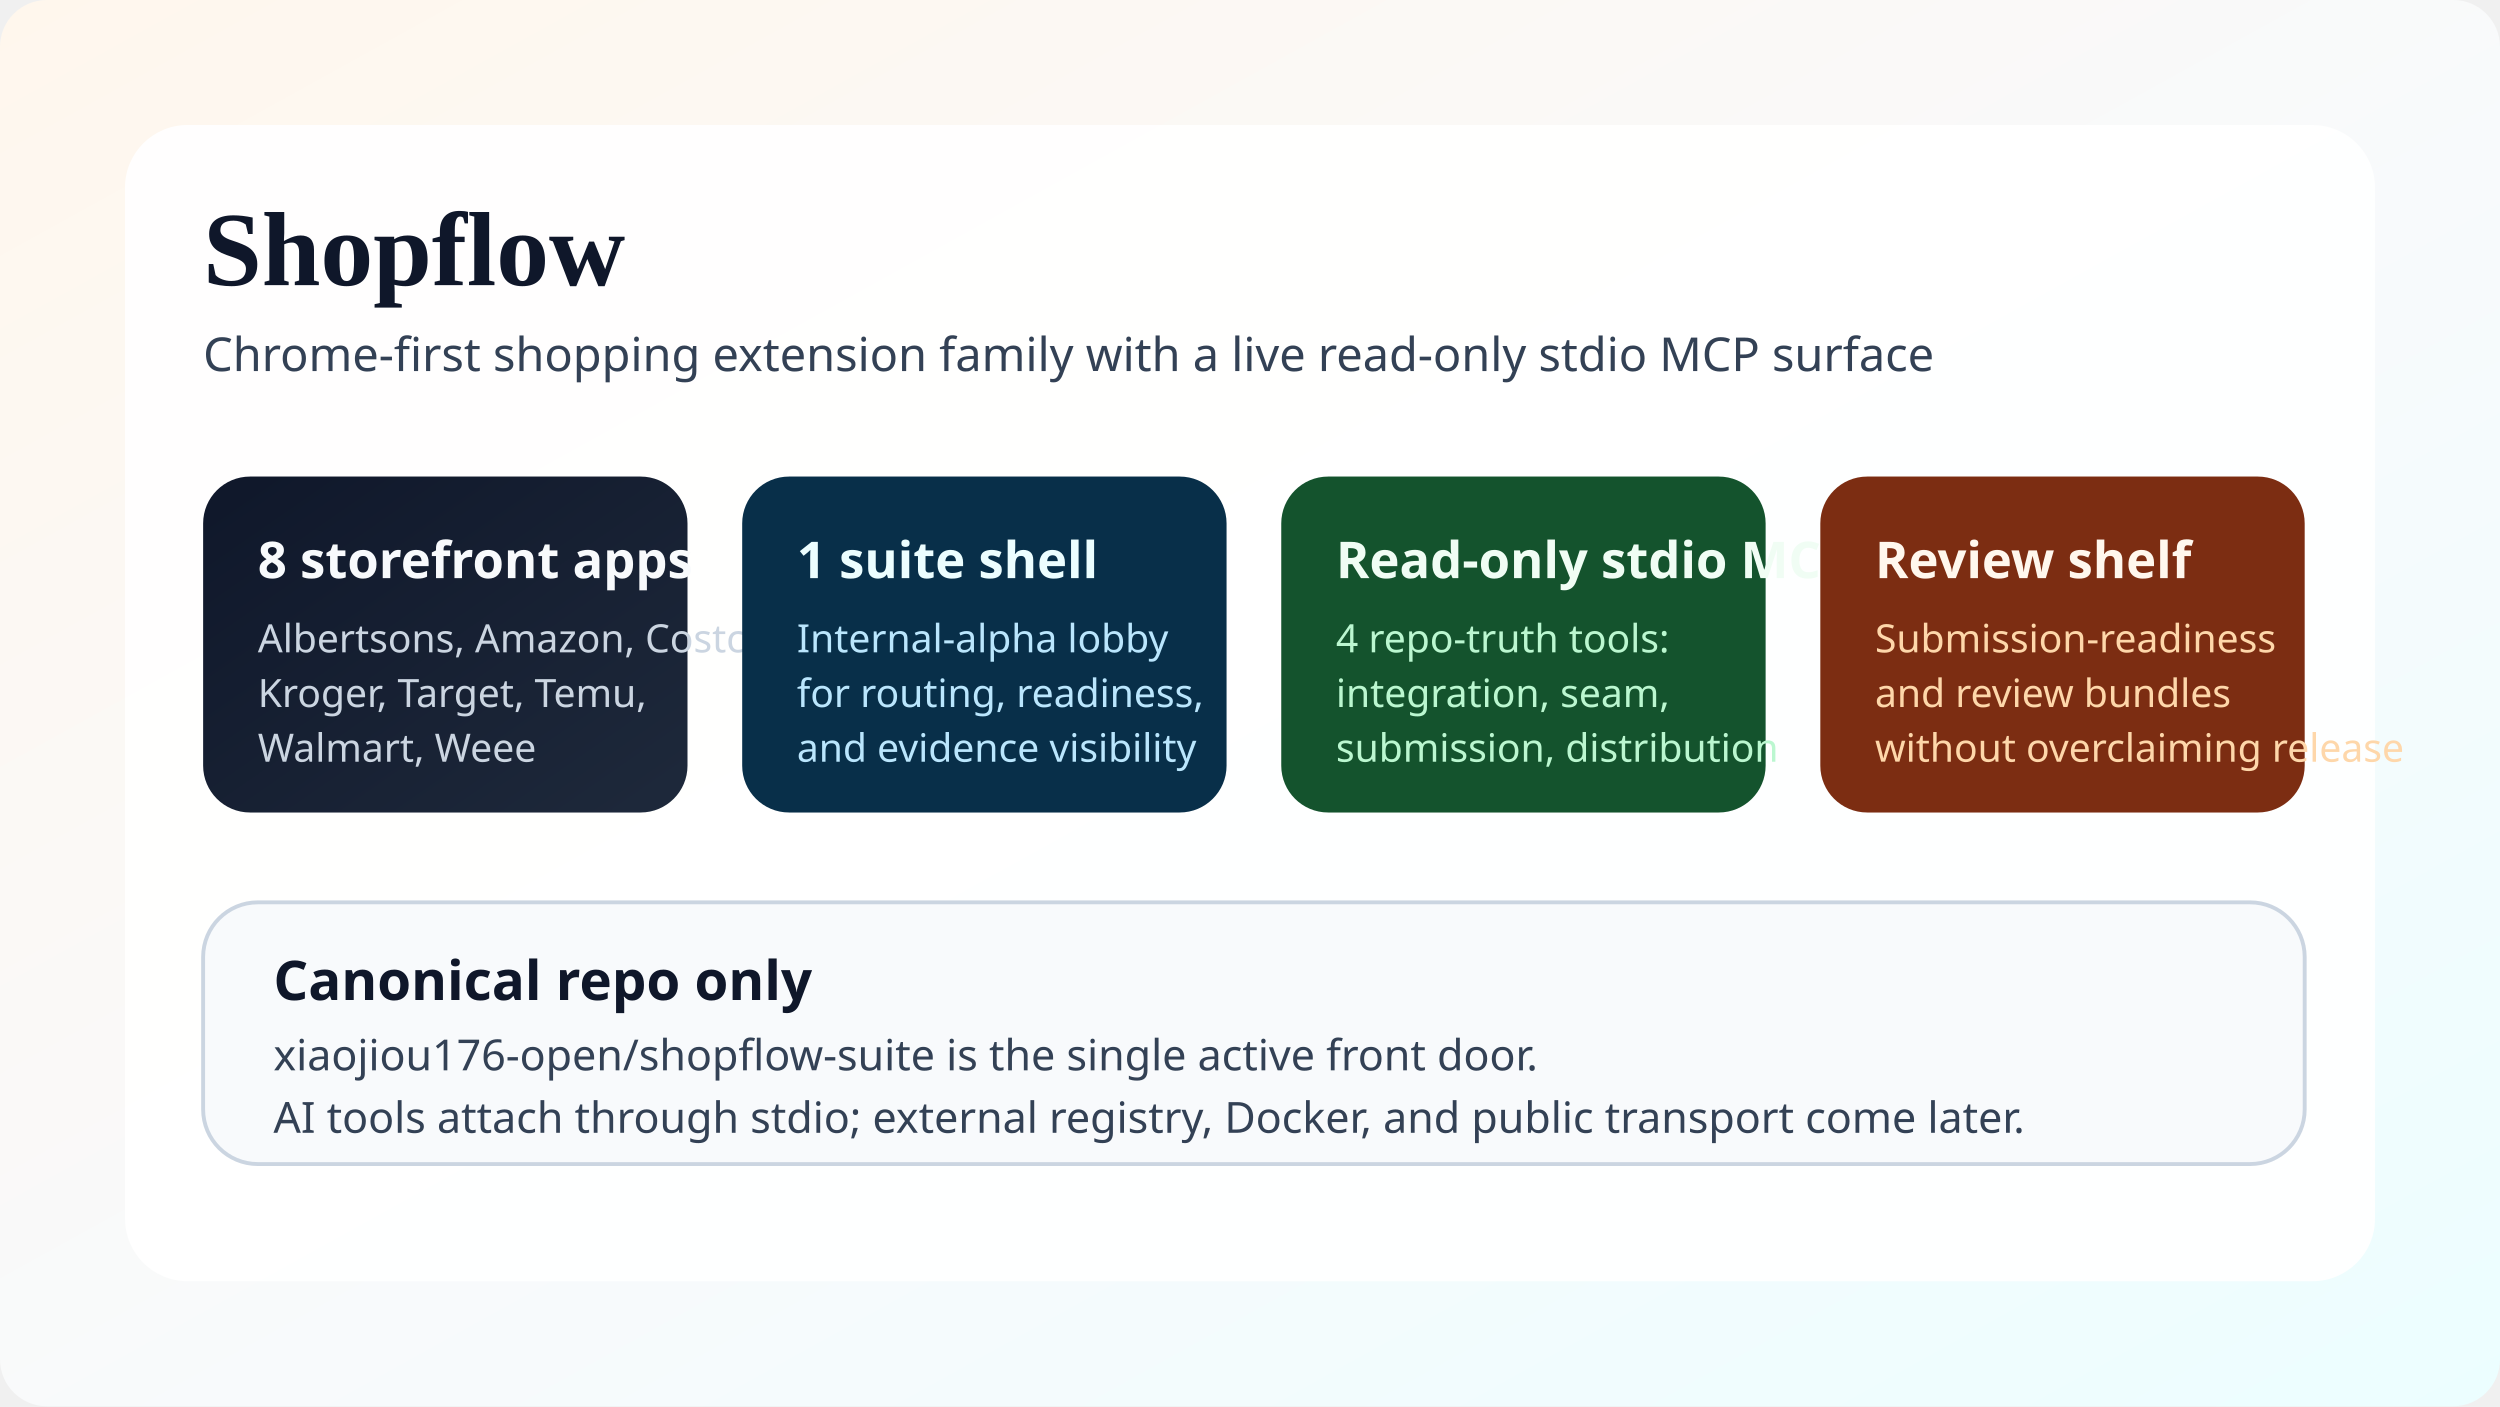
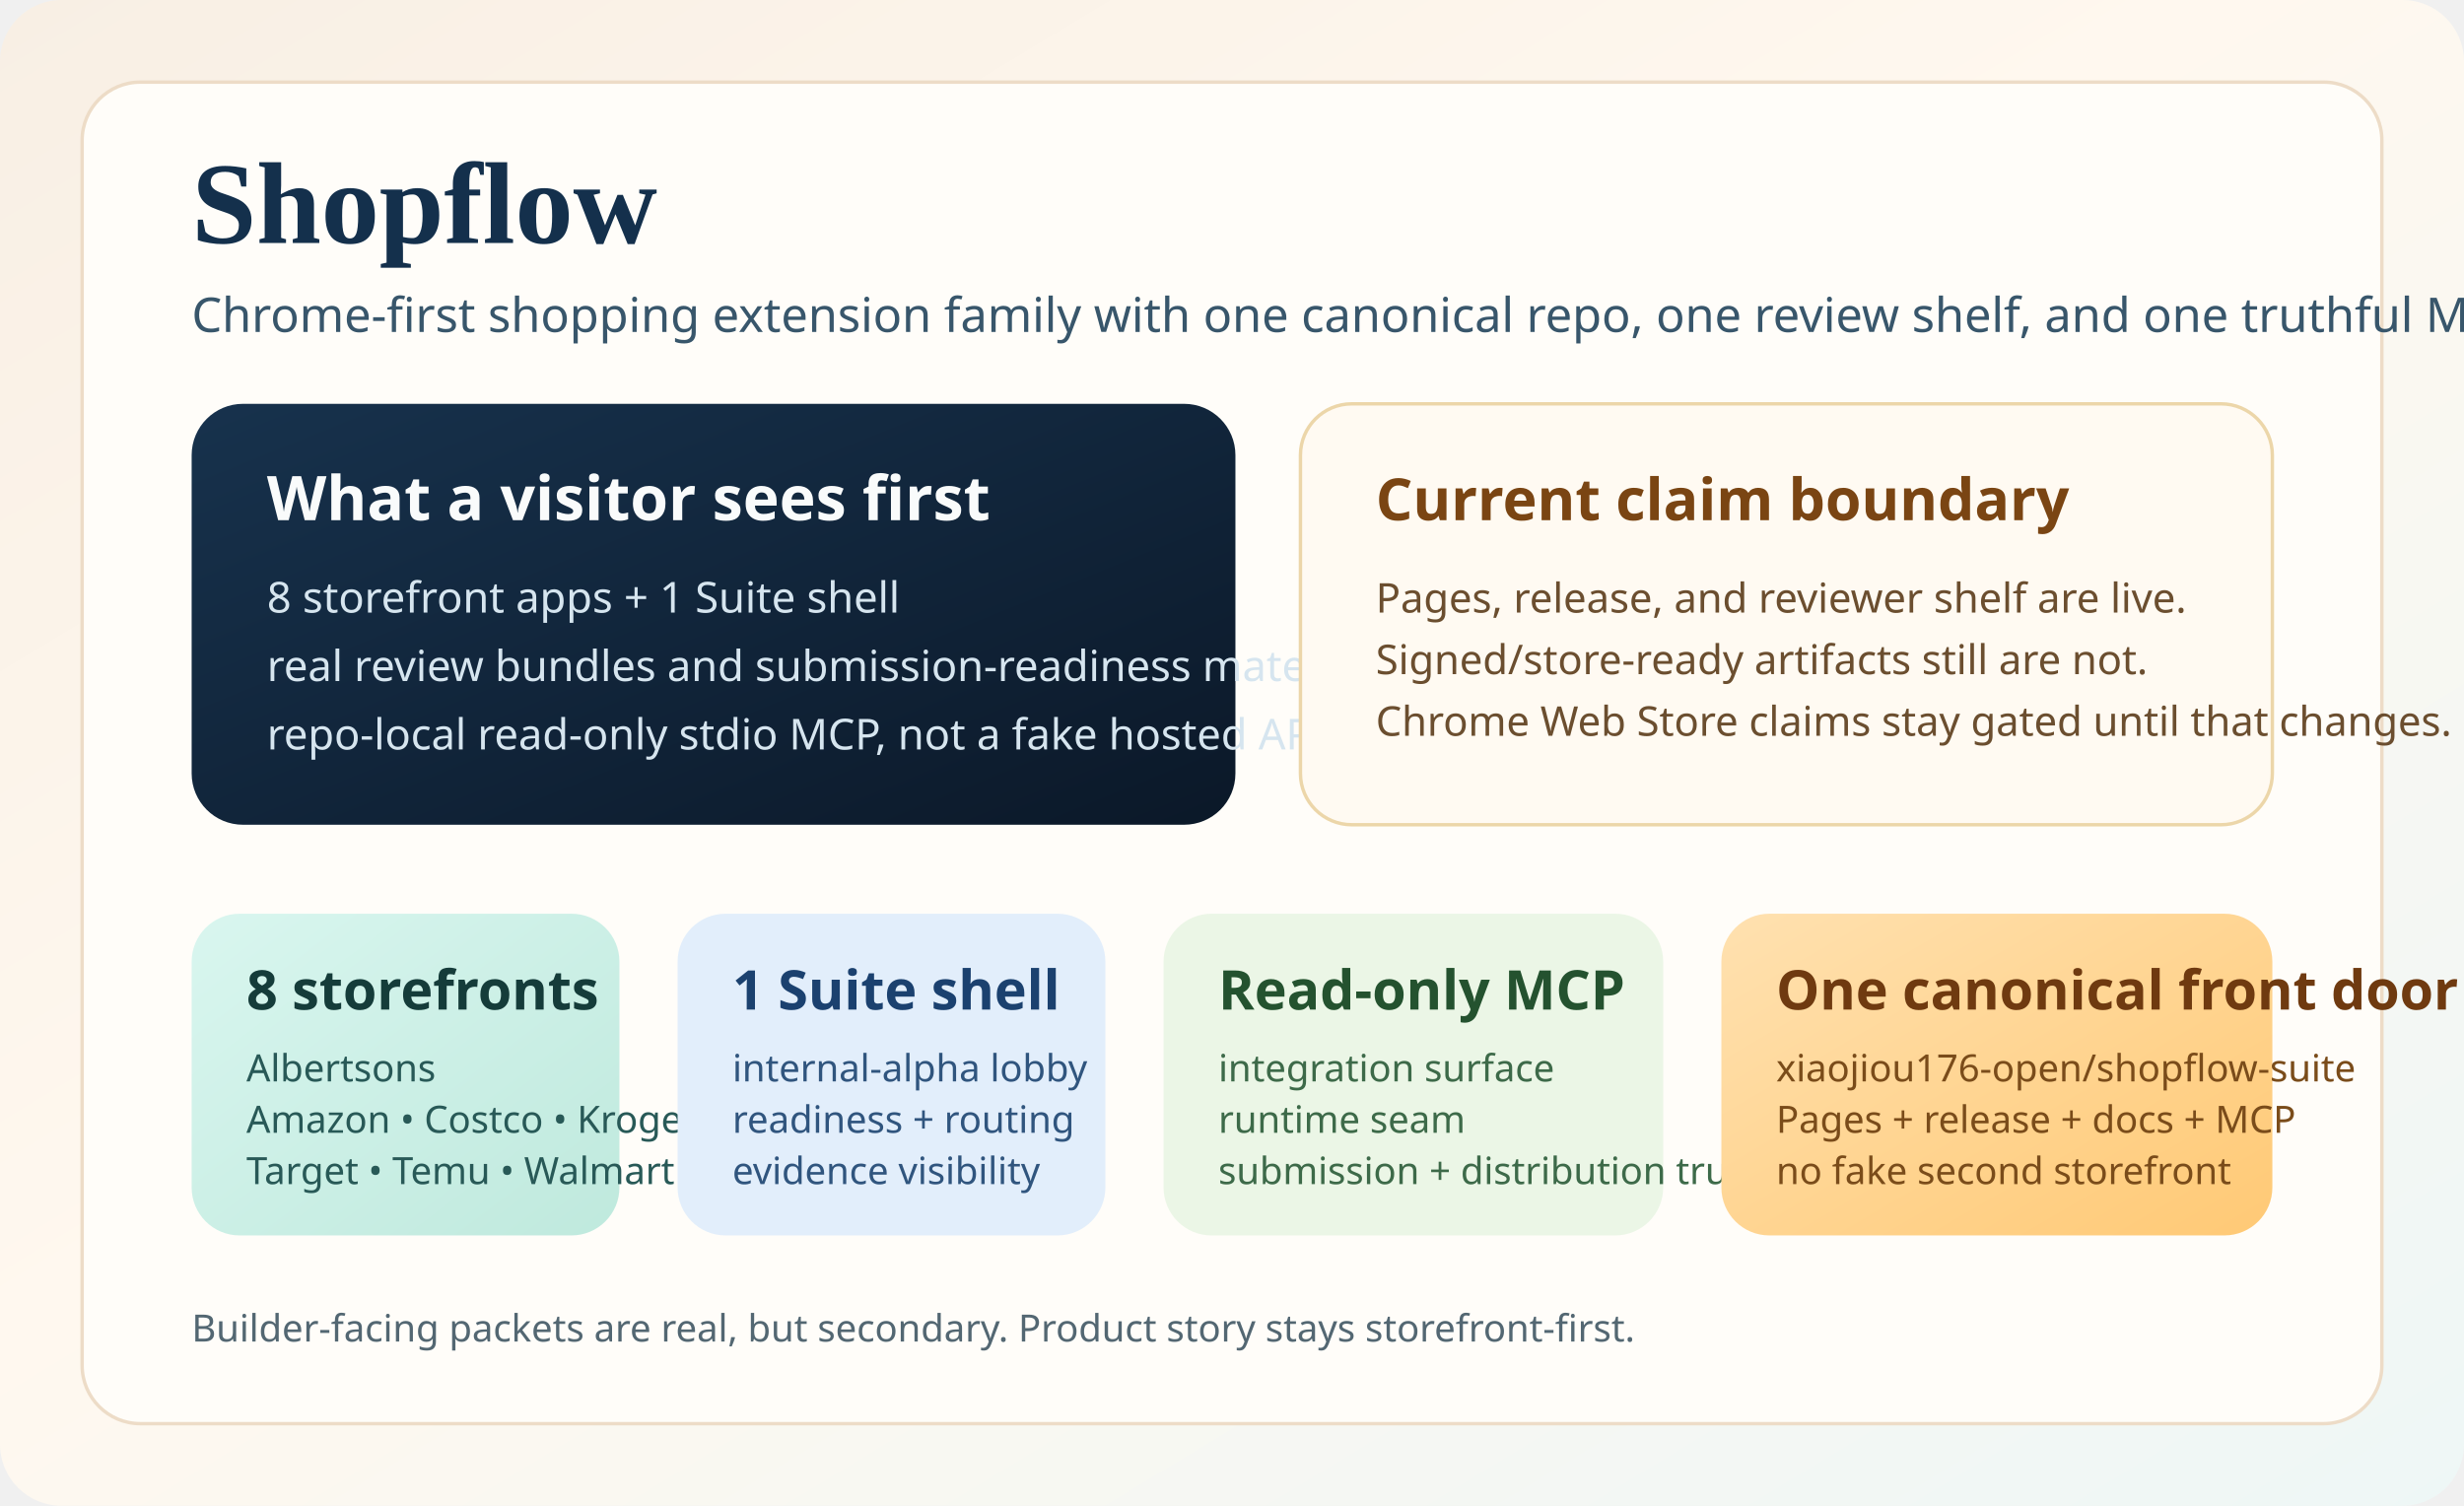
- <svg xmlns="http://www.w3.org/2000/svg" width="1280" height="720" viewBox="0 0 1280 720" role="img" aria-labelledby="title desc">
+ <svg xmlns="http://www.w3.org/2000/svg" width="1440" height="880" viewBox="0 0 1440 880" role="img" aria-labelledby="title desc">
  <defs>
    <linearGradient id="bg" x1="0%" y1="0%" x2="100%" y2="100%">
-       <stop offset="0%" stop-color="#fff7ed" />
-       <stop offset="55%" stop-color="#f8fafc" />
-       <stop offset="100%" stop-color="#ecfeff" />
+       <stop offset="0%" stop-color="#f8efe4" />
+       <stop offset="45%" stop-color="#fff8ef" />
+       <stop offset="100%" stop-color="#eef7f6" />
    </linearGradient>
-     <linearGradient id="panel" x1="0%" y1="0%" x2="100%" y2="100%">
-       <stop offset="0%" stop-color="#0f172a" />
-       <stop offset="100%" stop-color="#1e293b" />
+     <linearGradient id="navyCard" x1="0%" y1="0%" x2="100%" y2="100%">
+       <stop offset="0%" stop-color="#17324d" />
+       <stop offset="100%" stop-color="#0b1828" />
+     </linearGradient>
+     <linearGradient id="mintCard" x1="0%" y1="0%" x2="100%" y2="100%">
+       <stop offset="0%" stop-color="#d9f6ef" />
+       <stop offset="100%" stop-color="#bfe9dd" />
+     </linearGradient>
+     <linearGradient id="amberCard" x1="0%" y1="0%" x2="100%" y2="100%">
+       <stop offset="0%" stop-color="#ffe1b0" />
+       <stop offset="100%" stop-color="#ffc975" />
    </linearGradient>
  </defs>
-   <rect width="1280" height="720" fill="url(#bg)" rx="24" />
-   <rect x="64" y="64" width="1152" height="592" rx="32" fill="#ffffff" opacity="0.92" />
-   <text x="104" y="146" fill="#0f172a" font-size="54" font-family="Georgia, 'Times New Roman', serif" font-weight="700">Shopflow</text>
-   <text x="104" y="190" fill="#334155" font-size="24" font-family="'Trebuchet MS', 'Segoe UI', sans-serif">Chrome-first shopping extension family with a live read-only stdio MCP surface</text>
-   <rect x="104" y="244" width="248" height="172" rx="24" fill="url(#panel)" />
-   <text x="132" y="296" fill="#f8fafc" font-size="26" font-family="'Trebuchet MS', 'Segoe UI', sans-serif" font-weight="700">8 storefront apps</text>
-   <text x="132" y="334" fill="#cbd5e1" font-size="20" font-family="'Trebuchet MS', 'Segoe UI', sans-serif">Albertsons, Amazon, Costco,</text>
-   <text x="132" y="362" fill="#cbd5e1" font-size="20" font-family="'Trebuchet MS', 'Segoe UI', sans-serif">Kroger, Target, Temu,</text>
-   <text x="132" y="390" fill="#cbd5e1" font-size="20" font-family="'Trebuchet MS', 'Segoe UI', sans-serif">Walmart, Weee</text>
-   <rect x="380" y="244" width="248" height="172" rx="24" fill="#082f49" />
-   <text x="408" y="296" fill="#ecfeff" font-size="26" font-family="'Trebuchet MS', 'Segoe UI', sans-serif" font-weight="700">1 suite shell</text>
-   <text x="408" y="334" fill="#bae6fd" font-size="20" font-family="'Trebuchet MS', 'Segoe UI', sans-serif">Internal-alpha lobby</text>
-   <text x="408" y="362" fill="#bae6fd" font-size="20" font-family="'Trebuchet MS', 'Segoe UI', sans-serif">for routing, readiness,</text>
-   <text x="408" y="390" fill="#bae6fd" font-size="20" font-family="'Trebuchet MS', 'Segoe UI', sans-serif">and evidence visibility</text>
-   <rect x="656" y="244" width="248" height="172" rx="24" fill="#14532d" />
-   <text x="684" y="296" fill="#f0fdf4" font-size="26" font-family="'Trebuchet MS', 'Segoe UI', sans-serif" font-weight="700">Read-only stdio MCP</text>
-   <text x="684" y="334" fill="#bbf7d0" font-size="20" font-family="'Trebuchet MS', 'Segoe UI', sans-serif">4 repo-truth tools:</text>
-   <text x="684" y="362" fill="#bbf7d0" font-size="20" font-family="'Trebuchet MS', 'Segoe UI', sans-serif">integration, seam,</text>
-   <text x="684" y="390" fill="#bbf7d0" font-size="20" font-family="'Trebuchet MS', 'Segoe UI', sans-serif">submission, distribution</text>
-   <rect x="932" y="244" width="248" height="172" rx="24" fill="#7c2d12" />
-   <text x="960" y="296" fill="#fff7ed" font-size="26" font-family="'Trebuchet MS', 'Segoe UI', sans-serif" font-weight="700">Review shelf</text>
-   <text x="960" y="334" fill="#fed7aa" font-size="20" font-family="'Trebuchet MS', 'Segoe UI', sans-serif">Submission-readiness</text>
-   <text x="960" y="362" fill="#fed7aa" font-size="20" font-family="'Trebuchet MS', 'Segoe UI', sans-serif">and review bundles</text>
-   <text x="960" y="390" fill="#fed7aa" font-size="20" font-family="'Trebuchet MS', 'Segoe UI', sans-serif">without overclaiming release</text>
-   <rect x="104" y="462" width="1076" height="134" rx="28" fill="#f8fafc" stroke="#cbd5e1" stroke-width="2" />
-   <text x="140" y="512" fill="#0f172a" font-size="28" font-family="'Trebuchet MS', 'Segoe UI', sans-serif" font-weight="700">Canonical repo only</text>
-   <text x="140" y="548" fill="#334155" font-size="22" font-family="'Trebuchet MS', 'Segoe UI', sans-serif">xiaojiou176-open/shopflow-suite is the single active front door.</text>
-   <text x="140" y="580" fill="#334155" font-size="22" font-family="'Trebuchet MS', 'Segoe UI', sans-serif">AI tools attach through stdio; external registry, Docker, and public transport come later.</text>
+   <rect width="1440" height="880" rx="36" fill="url(#bg)" />
+   <rect x="48" y="48" width="1344" height="784" rx="34" fill="#fffdf9" stroke="#eddcc7" stroke-width="2" />
+   <text x="112" y="142" fill="#14304c" font-size="68" font-family="Georgia, 'Times New Roman', serif" font-weight="700">Shopflow</text>
+   <text x="112" y="194" fill="#38566b" font-size="28" font-family="'Trebuchet MS', 'Segoe UI', sans-serif">Chrome-first shopping extension family with one canonical repo, one review shelf, and one truthful MCP desk.</text>
+   <rect x="112" y="236" width="610" height="246" rx="30" fill="url(#navyCard)" />
+   <text x="156" y="304" fill="#f9fbfb" font-size="36" font-family="'Trebuchet MS', 'Segoe UI', sans-serif" font-weight="700">What a visitor sees first</text>
+   <text x="156" y="358" fill="#d6e5ef" font-size="25" font-family="'Trebuchet MS', 'Segoe UI', sans-serif">8 storefront apps + 1 Suite shell</text>
+   <text x="156" y="398" fill="#d6e5ef" font-size="25" font-family="'Trebuchet MS', 'Segoe UI', sans-serif">real review bundles and submission-readiness materials</text>
+   <text x="156" y="438" fill="#d6e5ef" font-size="25" font-family="'Trebuchet MS', 'Segoe UI', sans-serif">repo-local read-only stdio MCP, not a fake hosted API</text>
+   <rect x="760" y="236" width="568" height="246" rx="30" fill="#fffaf2" stroke="#ecd6a9" stroke-width="2" />
+   <text x="804" y="304" fill="#7a4513" font-size="34" font-family="'Trebuchet MS', 'Segoe UI', sans-serif" font-weight="700">Current claim boundary</text>
+   <text x="804" y="358" fill="#6b4e2f" font-size="24" font-family="'Trebuchet MS', 'Segoe UI', sans-serif">Pages, release, and reviewer shelf are live.</text>
+   <text x="804" y="394" fill="#6b4e2f" font-size="24" font-family="'Trebuchet MS', 'Segoe UI', sans-serif">Signed/store-ready artifacts still are not.</text>
+   <text x="804" y="430" fill="#6b4e2f" font-size="24" font-family="'Trebuchet MS', 'Segoe UI', sans-serif">Chrome Web Store claims stay gated until that changes.</text>
+   <rect x="112" y="534" width="250" height="188" rx="28" fill="url(#mintCard)" />
+   <text x="144" y="590" fill="#153c3a" font-size="32" font-family="'Trebuchet MS', 'Segoe UI', sans-serif" font-weight="700">8 storefronts</text>
+   <text x="144" y="632" fill="#285957" font-size="22" font-family="'Trebuchet MS', 'Segoe UI', sans-serif">Albertsons</text>
+   <text x="144" y="662" fill="#285957" font-size="22" font-family="'Trebuchet MS', 'Segoe UI', sans-serif">Amazon • Costco • Kroger</text>
+   <text x="144" y="692" fill="#285957" font-size="22" font-family="'Trebuchet MS', 'Segoe UI', sans-serif">Target • Temu • Walmart • Weee</text>
+   <rect x="396" y="534" width="250" height="188" rx="28" fill="#e2eefb" />
+   <text x="428" y="590" fill="#1b416f" font-size="32" font-family="'Trebuchet MS', 'Segoe UI', sans-serif" font-weight="700">1 Suite shell</text>
+   <text x="428" y="632" fill="#30557e" font-size="22" font-family="'Trebuchet MS', 'Segoe UI', sans-serif">internal-alpha lobby</text>
+   <text x="428" y="662" fill="#30557e" font-size="22" font-family="'Trebuchet MS', 'Segoe UI', sans-serif">readiness + routing</text>
+   <text x="428" y="692" fill="#30557e" font-size="22" font-family="'Trebuchet MS', 'Segoe UI', sans-serif">evidence visibility</text>
+   <rect x="680" y="534" width="292" height="188" rx="28" fill="#ebf6e6" />
+   <text x="712" y="590" fill="#24522f" font-size="32" font-family="'Trebuchet MS', 'Segoe UI', sans-serif" font-weight="700">Read-only MCP</text>
+   <text x="712" y="632" fill="#3d6a49" font-size="22" font-family="'Trebuchet MS', 'Segoe UI', sans-serif">integration surface</text>
+   <text x="712" y="662" fill="#3d6a49" font-size="22" font-family="'Trebuchet MS', 'Segoe UI', sans-serif">runtime seam</text>
+   <text x="712" y="692" fill="#3d6a49" font-size="22" font-family="'Trebuchet MS', 'Segoe UI', sans-serif">submission + distribution truth</text>
+   <rect x="1006" y="534" width="322" height="188" rx="28" fill="url(#amberCard)" />
+   <text x="1038" y="590" fill="#6f3a10" font-size="32" font-family="'Trebuchet MS', 'Segoe UI', sans-serif" font-weight="700">One canonical front door</text>
+   <text x="1038" y="632" fill="#7a4c1a" font-size="22" font-family="'Trebuchet MS', 'Segoe UI', sans-serif">xiaojiou176-open/shopflow-suite</text>
+   <text x="1038" y="662" fill="#7a4c1a" font-size="22" font-family="'Trebuchet MS', 'Segoe UI', sans-serif">Pages + release + docs + MCP</text>
+   <text x="1038" y="692" fill="#7a4c1a" font-size="22" font-family="'Trebuchet MS', 'Segoe UI', sans-serif">no fake second storefront</text>
+   <text x="112" y="784" fill="#536772" font-size="22" font-family="'Trebuchet MS', 'Segoe UI', sans-serif">Builder-facing packets are real, but secondary. Product story stays storefront-first.</text>
</svg>
